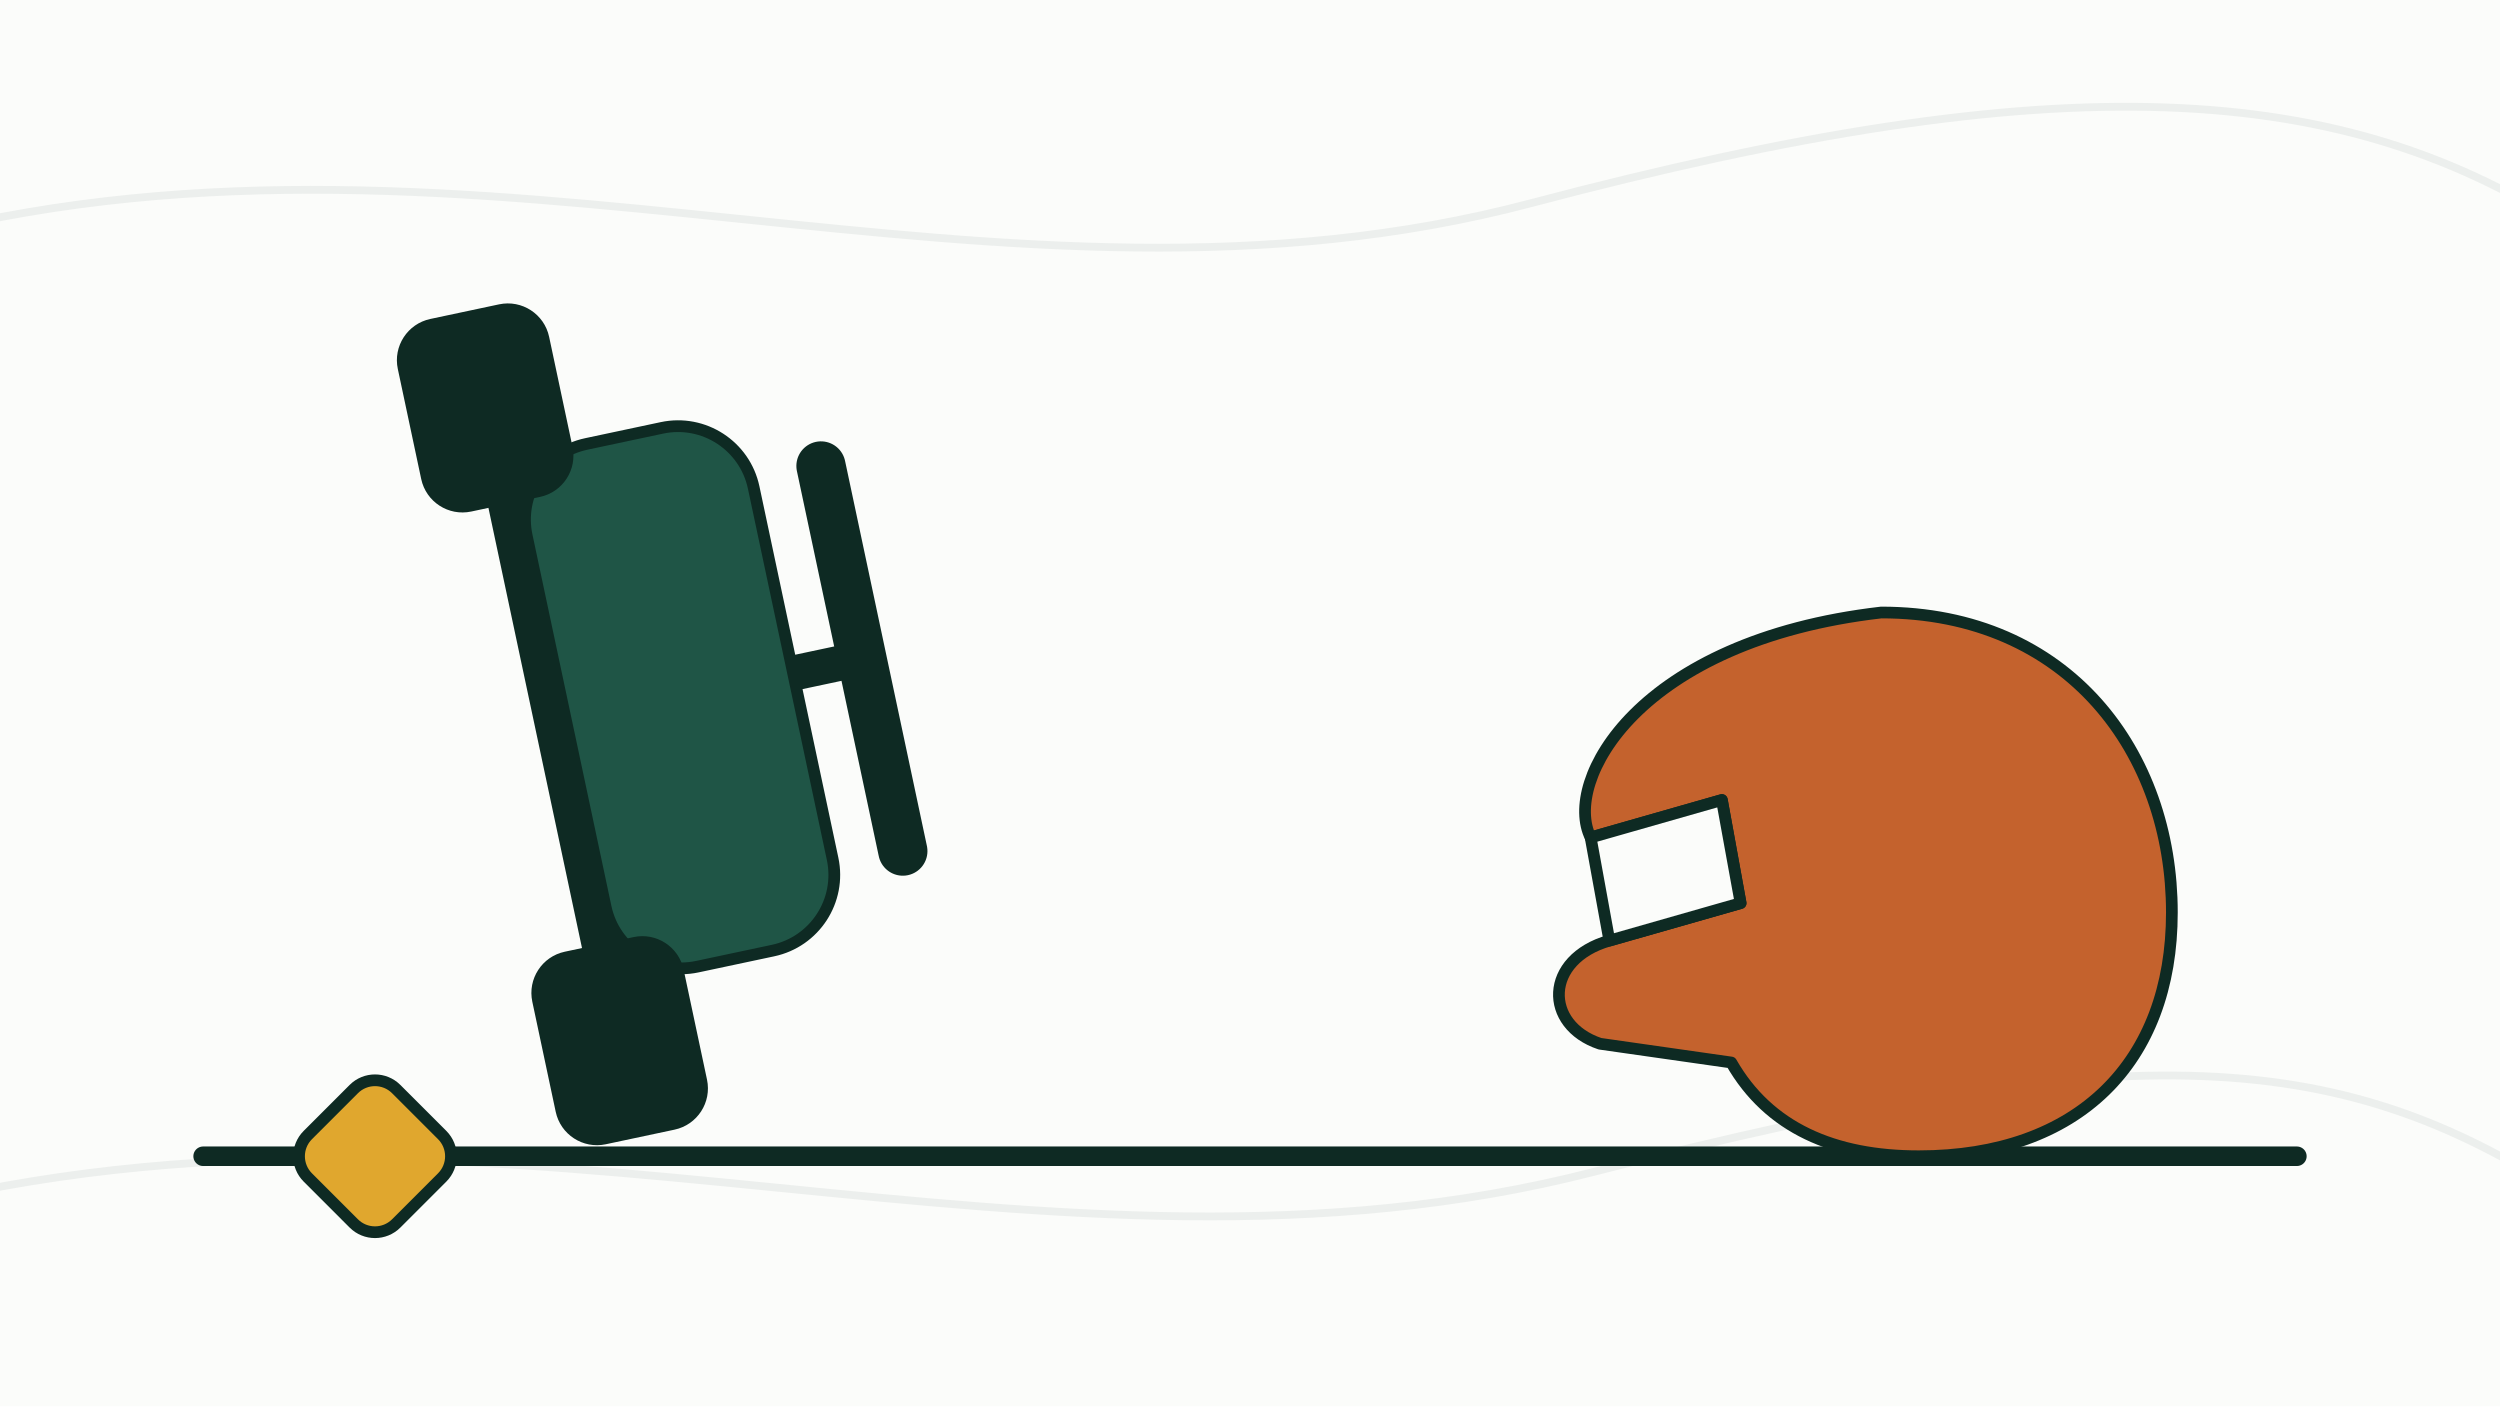
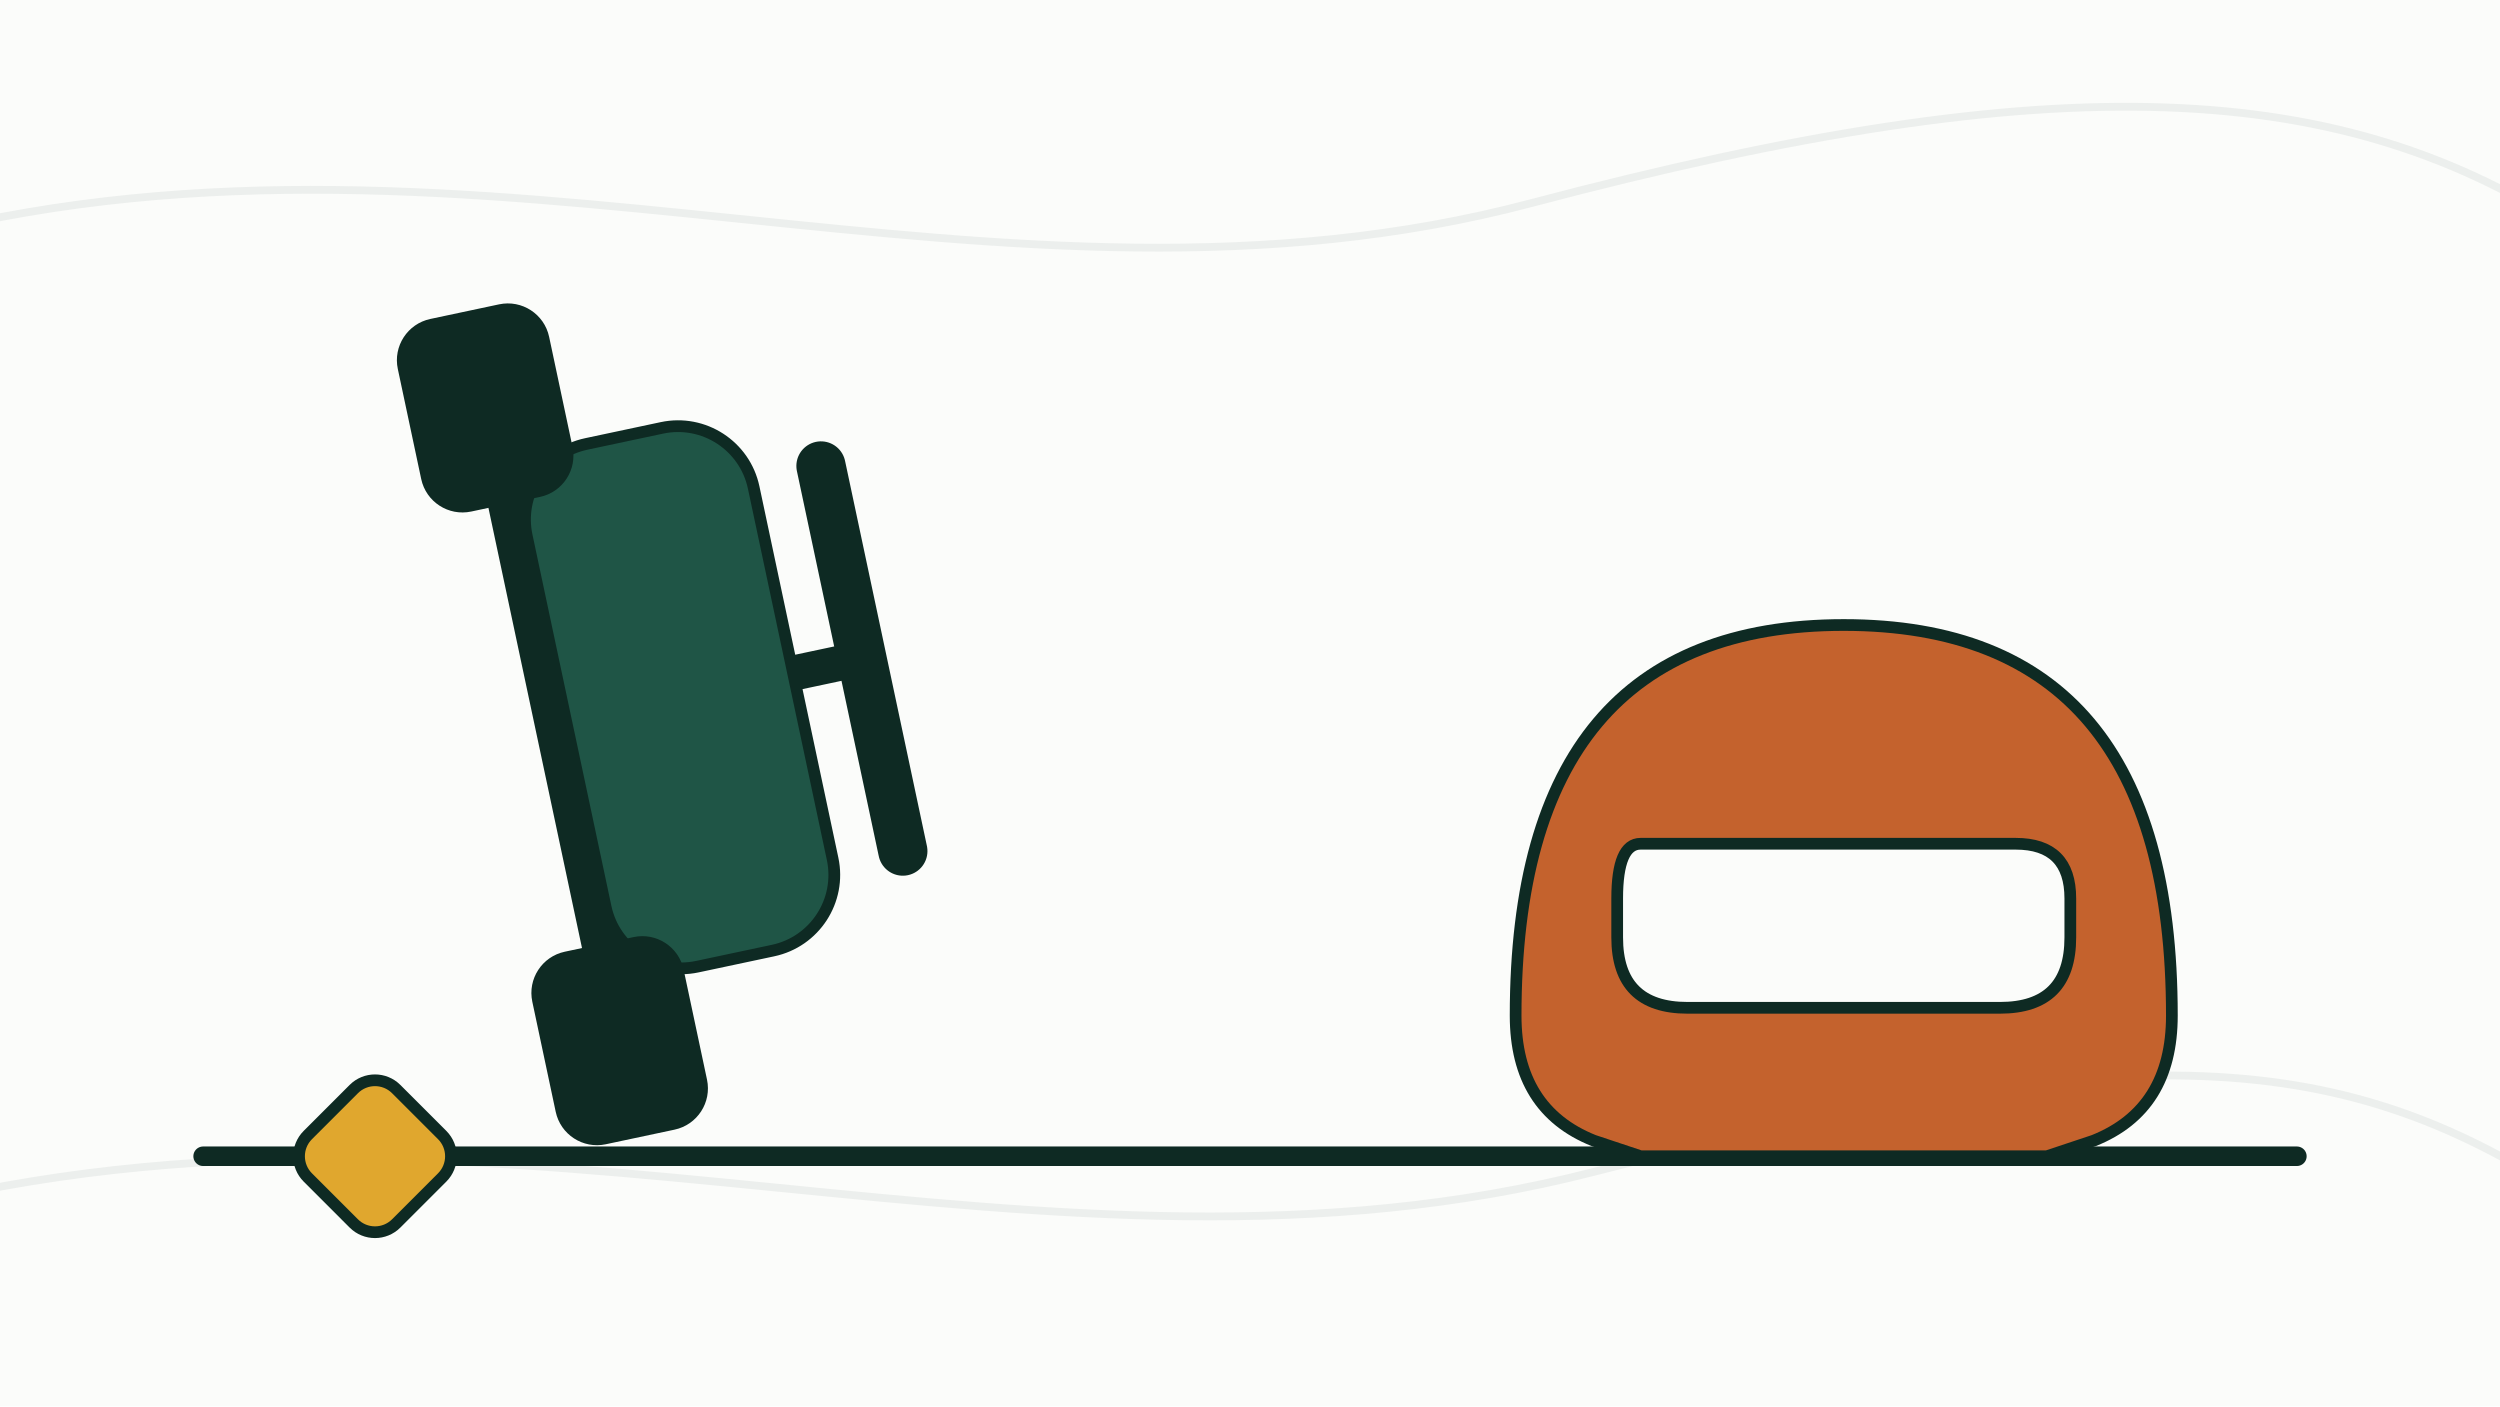
<svg xmlns="http://www.w3.org/2000/svg" viewBox="0 0 320 180" role="img">
  <rect width="320" height="180" fill="#FBFCFA" />
  <g fill="none" stroke="#0E2A23" stroke-opacity="0.06" stroke-width="1">
    <path d="M-10 30 C 62 12, 128 44, 196 26 S 300 10, 330 30" />
    <path d="M-10 154 C 66 136, 134 168, 204 150 S 300 134, 330 154" />
  </g>
  <path d="M26 148 H294" stroke="#0E2A23" stroke-width="2.5" stroke-linecap="round" />
  <g transform="translate(107.9 29.6) rotate(78) scale(0.9)">
    <path d="M6 55 H114" stroke="#0E2A23" stroke-width="5" stroke-linecap="round" />
    <path d="M60 12 V22" stroke="#0E2A23" stroke-width="5" stroke-linecap="round" />
    <path d="M32 10 H88" stroke="#0E2A23" stroke-width="7" stroke-linecap="round" />
    <rect x="22" y="20" width="76" height="33" rx="11" fill="#1F5546" stroke="#0E2A23" stroke-width="1.67" />
    <rect x="0" y="44" width="28" height="22" rx="6" fill="#0E2A23" />
    <rect x="92" y="44" width="28" height="22" rx="6" fill="#0E2A23" />
  </g>
-   <g transform="translate(194 76) scale(0.6)">
-     <path d="M78 4 C118 4, 140 34, 140 68 C140 100, 120 120, 86 120 C68 120, 54 114, 46 100 L18 96 C6 92, 6 78, 20 74 L48 66 L44 44 L16 52 C10 40, 26 10, 78 4 Z" fill="#C4622D" stroke="#0E2A23" stroke-width="2.5" stroke-linejoin="round" />
-     <path d="M16 52 L44 44 L48 66 L20 74 Z" fill="#FBFCFA" stroke="#0E2A23" stroke-width="2.5" stroke-linejoin="round" />
+   <g transform="translate(172 60) scale(2)">
+     <path d="M11 35 Q11 10 32 10 Q53 10 53 35 Q53 41 48 43 L45 44 H19 L16 43 Q11 41 11 35 Z" fill="#C4622D" stroke="#0E2A23" stroke-width="0.75" stroke-linejoin="round" />
+     <path d="M19 24 H43 Q46.5 24 46.5 27.5 V30 Q46.5 34.5 42 34.5 H22 Q17.5 34.5 17.5 30 V27.5 Q17.5 24 19 24 Z" fill="#FBFCFA" stroke="#0E2A23" stroke-width="0.75" stroke-linejoin="round" />
  </g>
  <rect x="-8" y="-8" width="16" height="16" rx="3.84" transform="translate(48 148) rotate(45)" fill="#E0A72E" stroke="#0E2A23" stroke-width="1.5" />
</svg>
